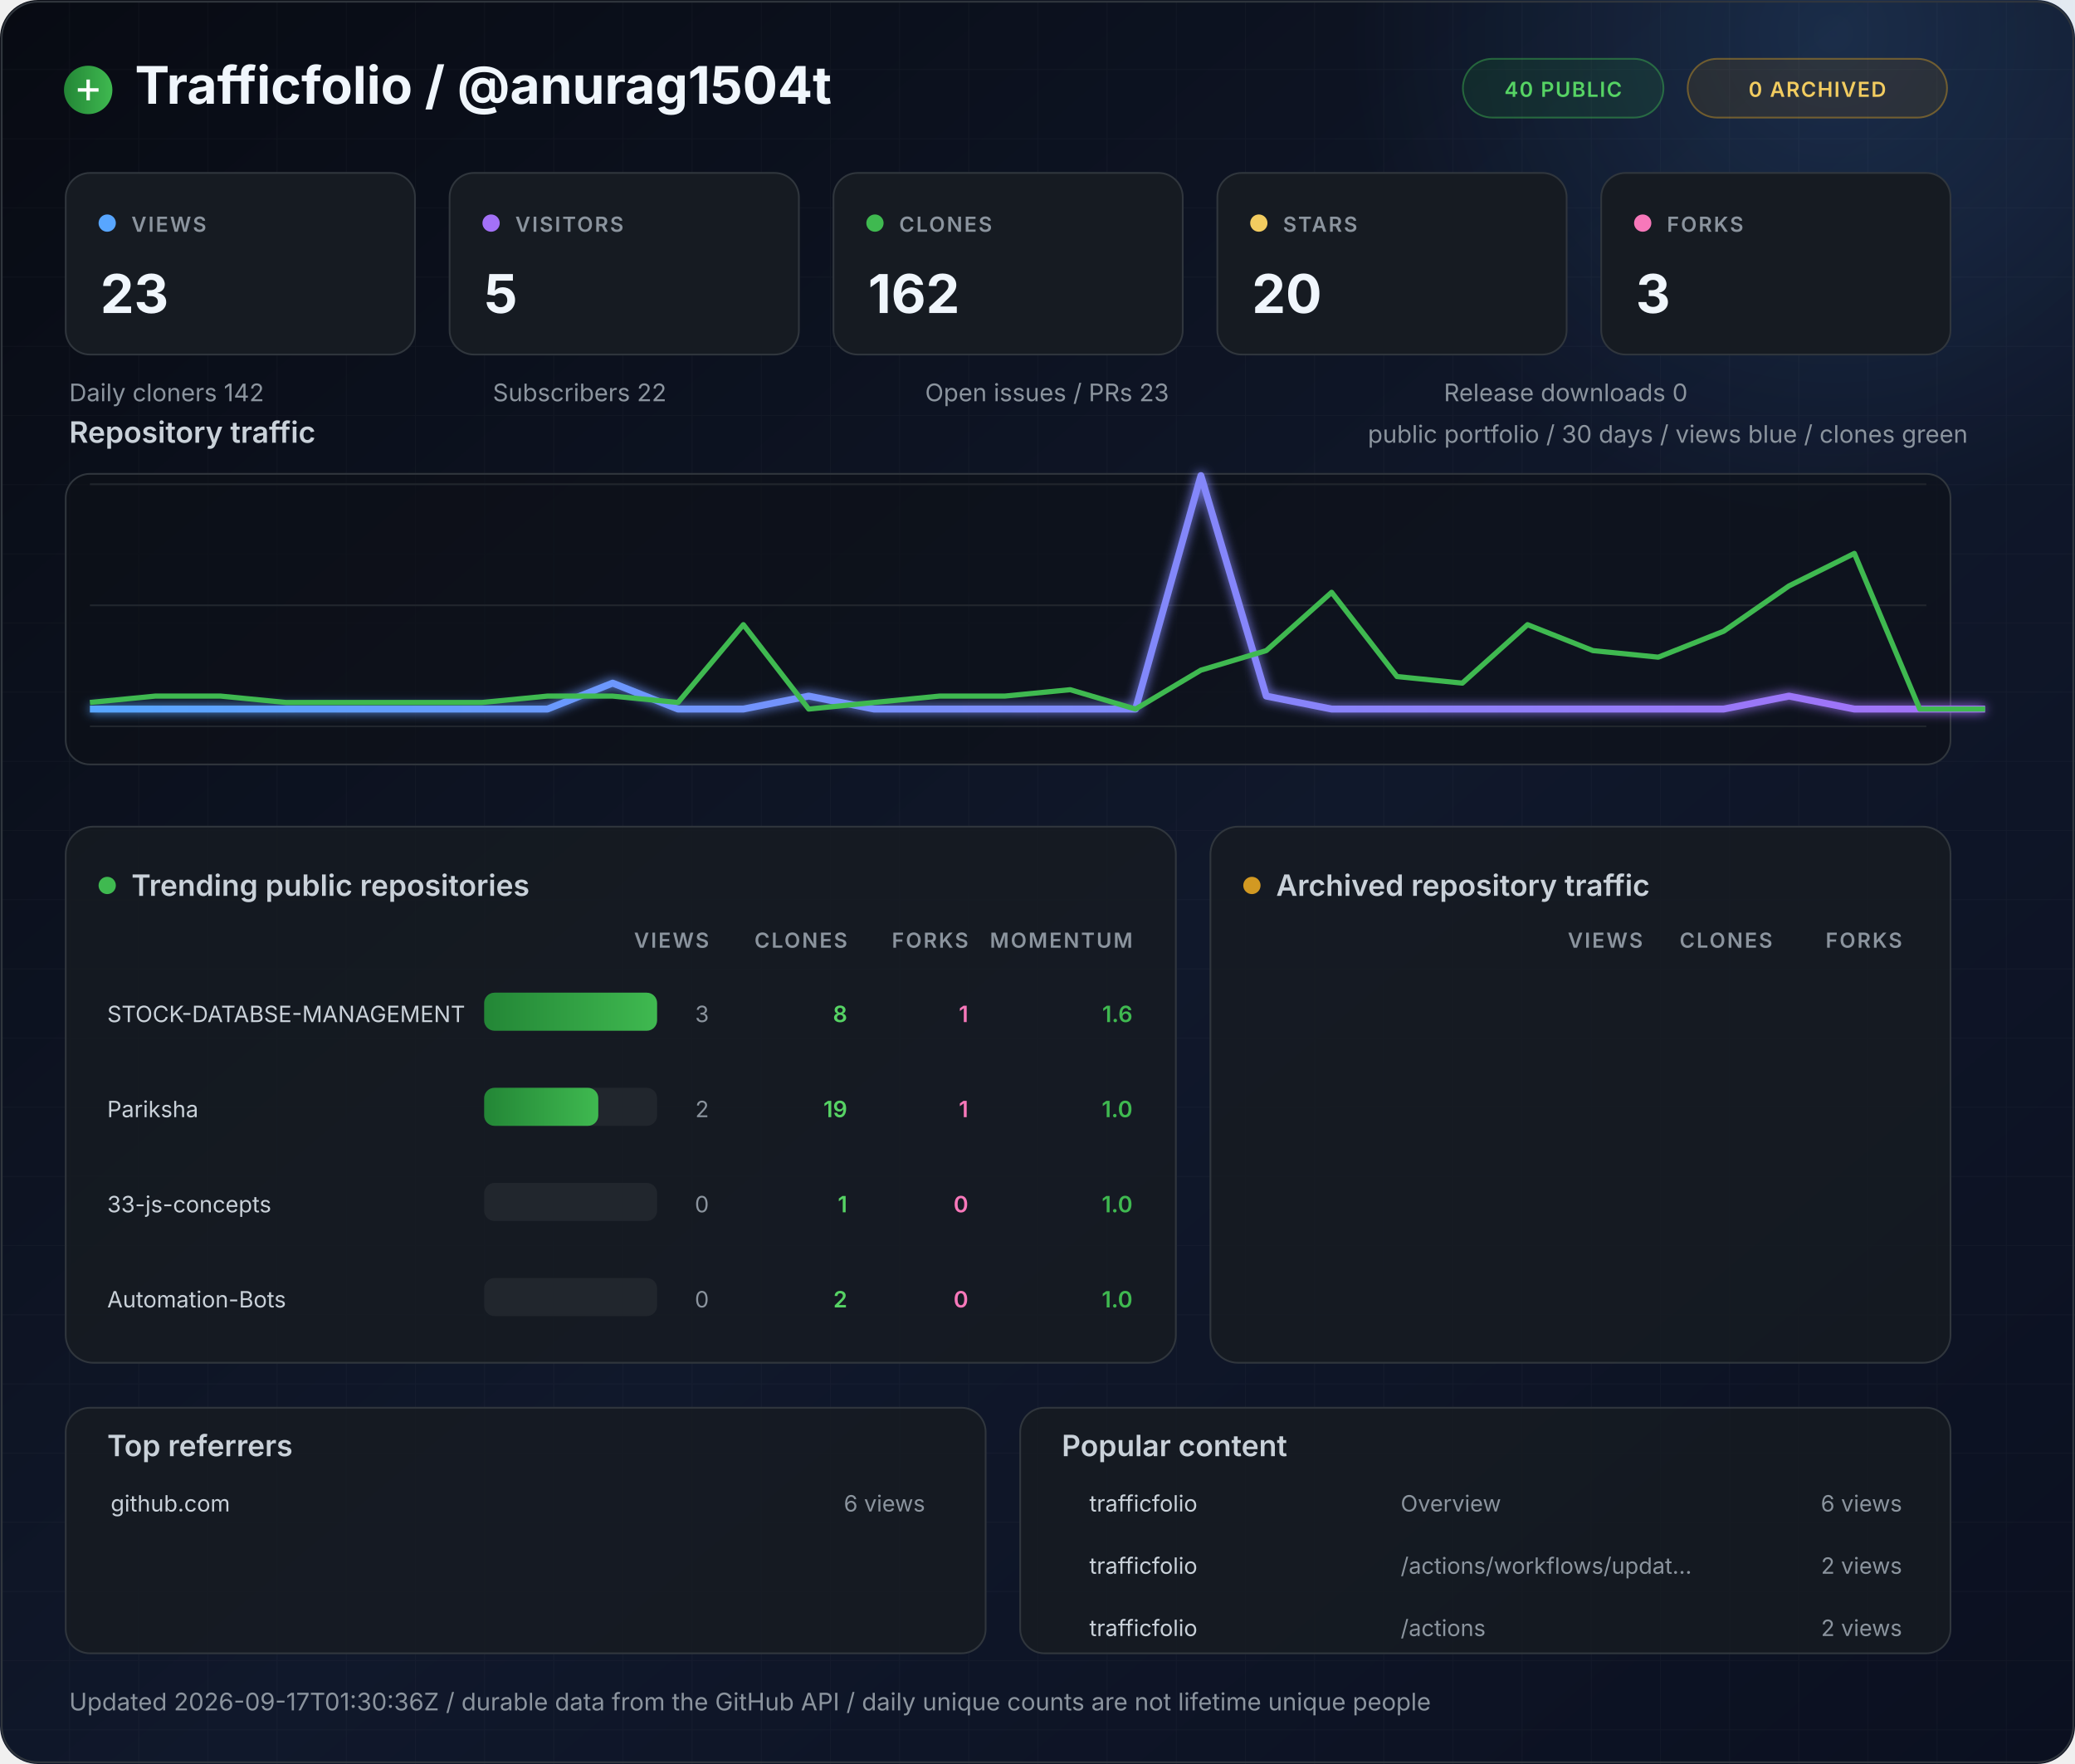
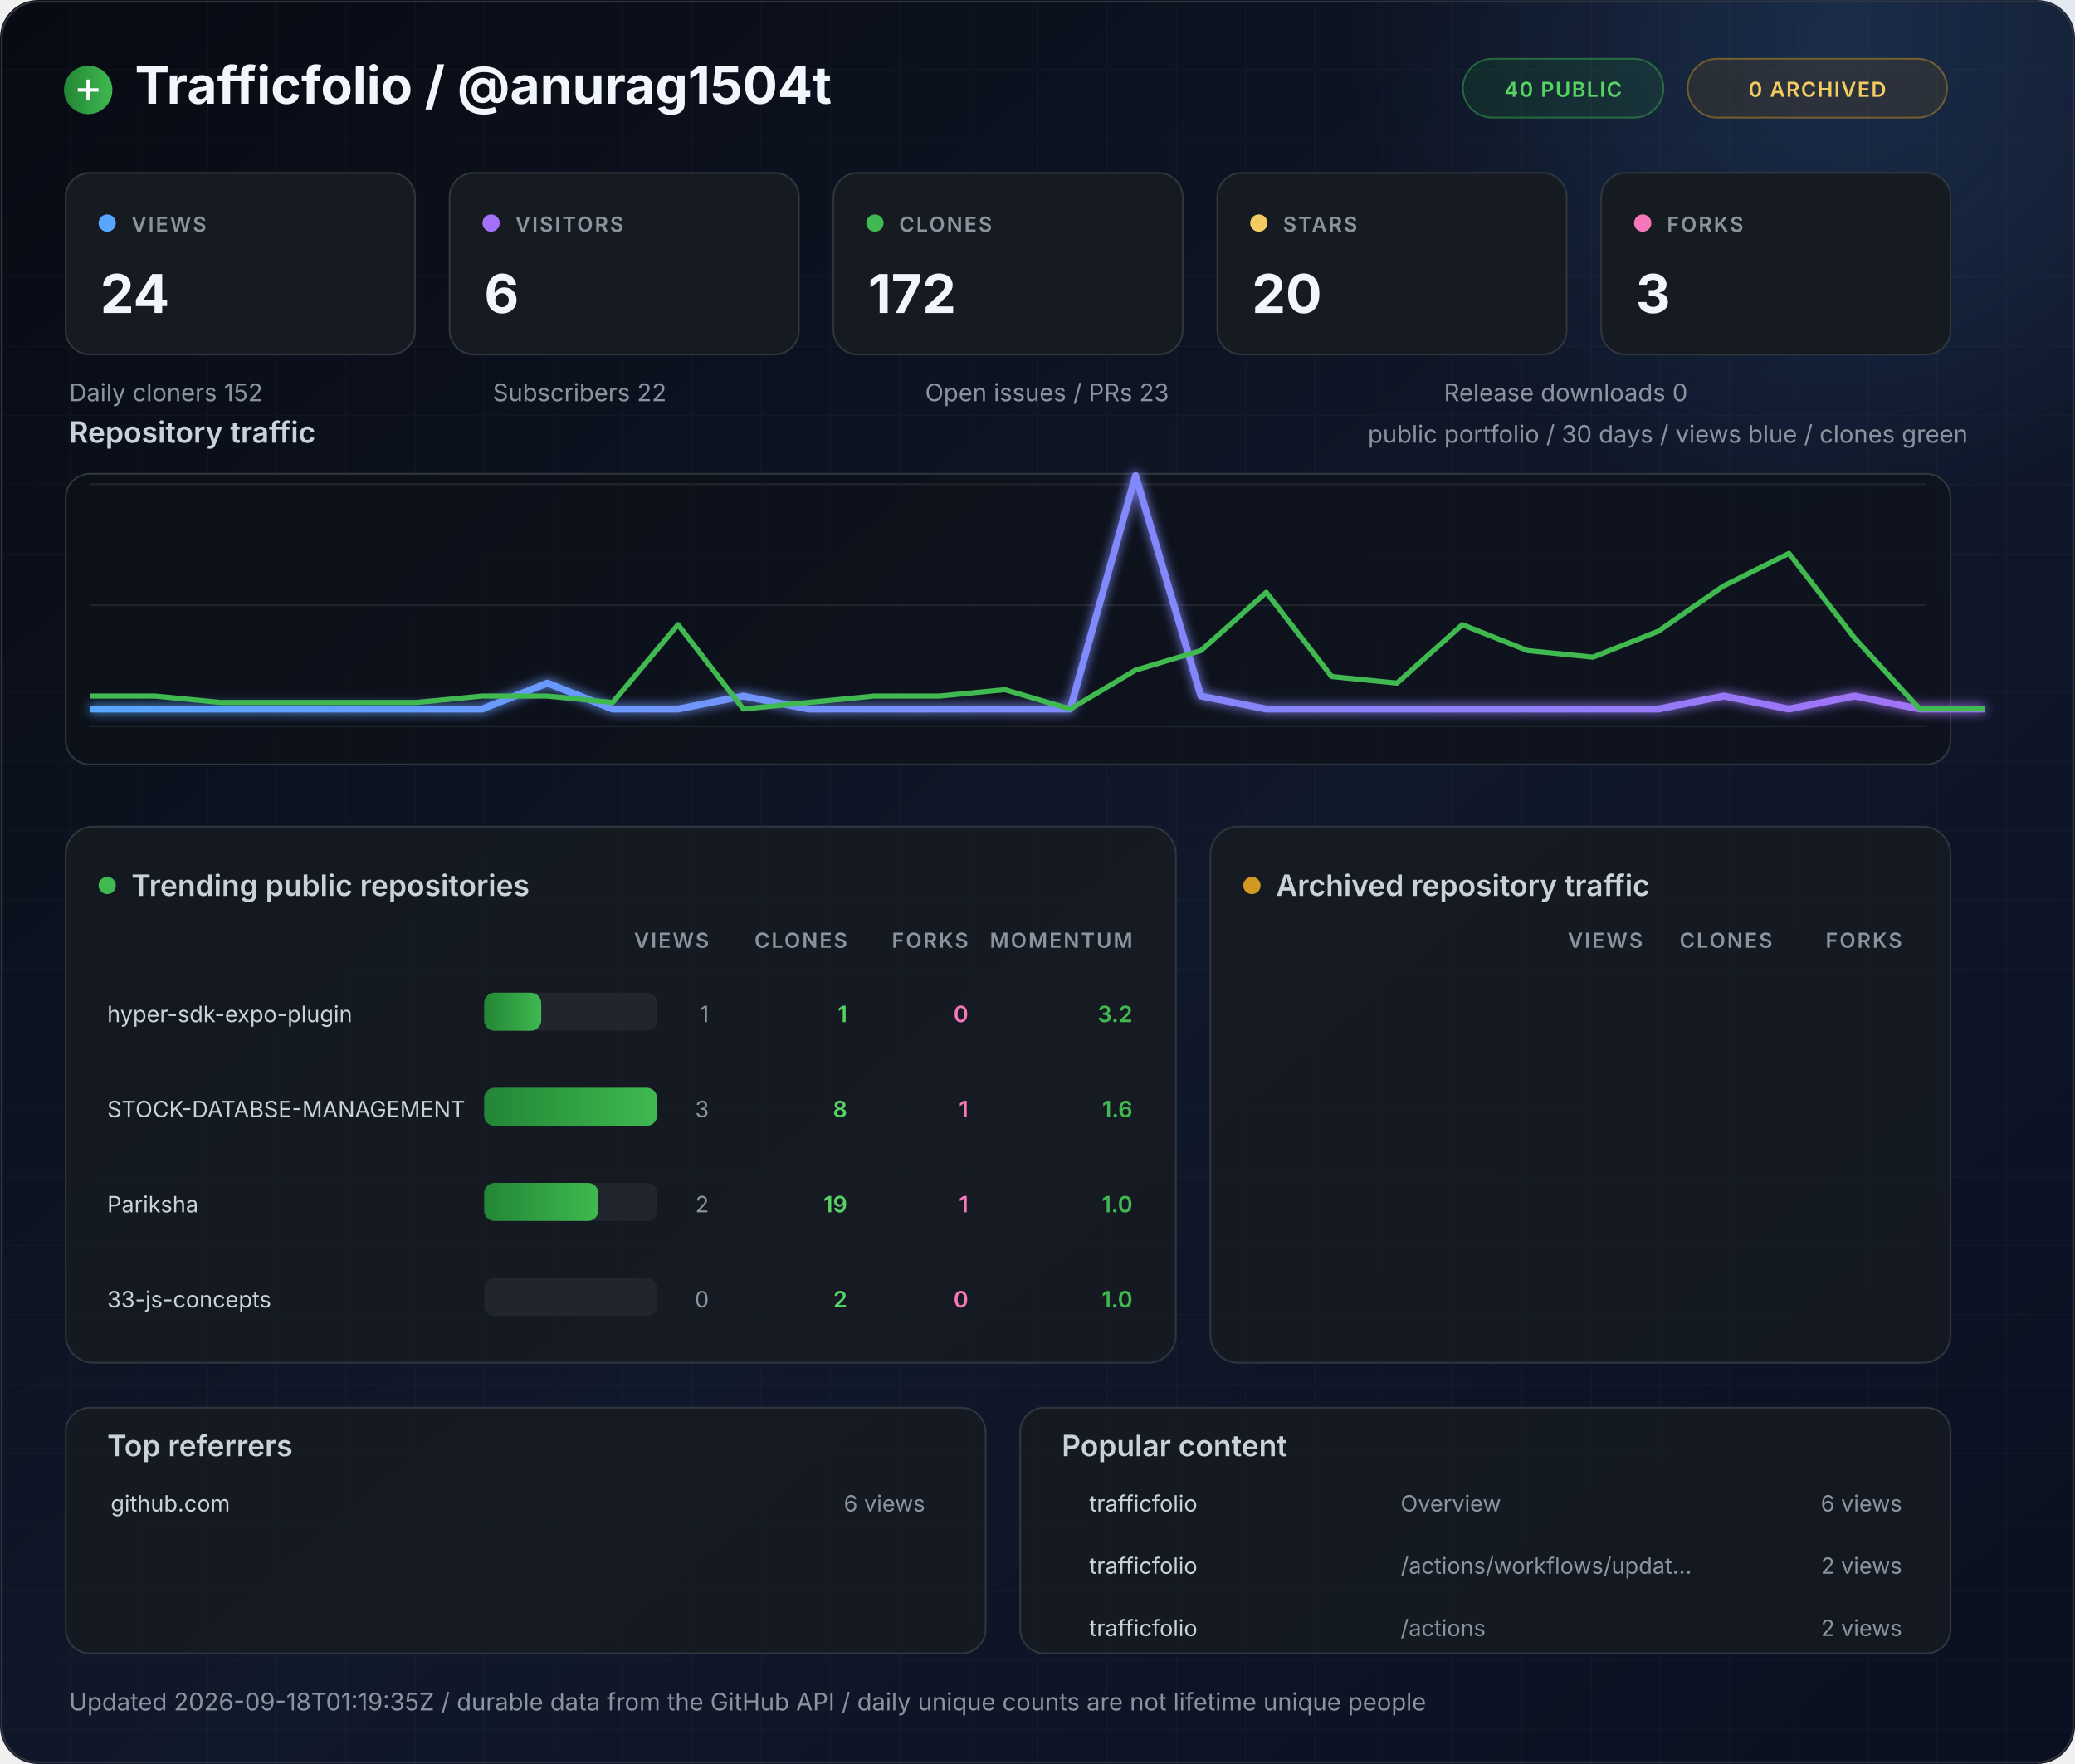
<svg xmlns="http://www.w3.org/2000/svg" width="1200" height="1020" viewBox="0 0 1200 1020" role="img" aria-label="Trafficfolio GitHub analytics dashboard for anurag1504t">
  <defs>
    <linearGradient id="bg" x1="0" y1="0" x2="1" y2="1">
      <stop stop-color="#080b13" />
      <stop offset=".55" stop-color="#10182b" />
      <stop offset="1" stop-color="#0b1020" />
    </linearGradient>
    <linearGradient id="line" x1="0" y1="0" x2="1" y2="0">
      <stop stop-color="#58a6ff" />
      <stop offset="1" stop-color="#a371f7" />
    </linearGradient>
    <linearGradient id="bar" x1="0" y1="0" x2="1" y2="0">
      <stop stop-color="#238636" />
      <stop offset="1" stop-color="#3fb950" />
    </linearGradient>
    <linearGradient id="archiveBar" x1="0" y1="0" x2="1" y2="0">
      <stop stop-color="#9e6a03" />
      <stop offset="1" stop-color="#f2cc60" />
    </linearGradient>
    <radialGradient id="ambient">
      <stop stop-color="#58a6ff" stop-opacity=".16" />
      <stop offset="1" stop-color="#58a6ff" stop-opacity="0" />
    </radialGradient>
    <pattern id="grid" width="40" height="40" patternUnits="userSpaceOnUse">
      <path d="M40 0H0V40" fill="none" stroke="#ffffff" stroke-opacity=".025" />
    </pattern>
    <filter id="glow">
      <feGaussianBlur stdDeviation="3" result="b" />
      <feMerge>
        <feMergeNode in="b" />
        <feMergeNode in="SourceGraphic" />
      </feMerge>
    </filter>
    <style>
    .title{font:750 30px -apple-system,BlinkMacSystemFont,"Segoe UI",sans-serif;fill:#f0f6fc}
    .subtitle{font:14px -apple-system,BlinkMacSystemFont,"Segoe UI",sans-serif;fill:#8b949e}
    .label{font:600 12px -apple-system,BlinkMacSystemFont,"Segoe UI",sans-serif;fill:#8b949e;letter-spacing:1px}
    .metric{font:700 31px -apple-system,BlinkMacSystemFont,"Segoe UI",sans-serif;fill:#f0f6fc}
    .section{font:600 17px -apple-system,BlinkMacSystemFont,"Segoe UI",sans-serif;fill:#c9d1d9}
    .repo,.value,.trend,.archive,.clone,.fork{font:13px -apple-system,BlinkMacSystemFont,"Segoe UI",sans-serif;fill:#c9d1d9}
    .value{fill:#8b949e} .trend{fill:#3fb950;font-weight:600} .archive{fill:#d29922}
    .clone{fill:#56d364;font-weight:600} .fork{fill:#f778ba;font-weight:600}
    .pill{font:600 12px -apple-system,BlinkMacSystemFont,"Segoe UI",sans-serif;letter-spacing:.7px}
  </style>
  </defs>
  <rect width="1200" height="1020" rx="22" fill="url(#bg)" />
  <rect width="1200" height="1020" rx="22" fill="url(#grid)" />
  <circle cx="1060" cy="20" r="280" fill="url(#ambient)" />
  <rect x="1" y="1" width="1198" height="1018" rx="21" fill="none" stroke="#30363d" />
  <circle cx="51" cy="52" r="14" fill="url(#bar)" />
  <path d="M45 52h12M51 46v12" stroke="#fff" stroke-width="2" />
  <text x="78" y="60" class="title">Trafficfolio / @anurag1504t</text>
  <rect x="846" y="34" width="116" height="34" rx="17" fill="#238636" fill-opacity=".16" stroke="#3fb950" stroke-opacity=".45" />
  <text x="904" y="56" text-anchor="middle" class="pill" fill="#56d364">40 PUBLIC</text>
  <rect x="976" y="34" width="150" height="34" rx="17" fill="#9e6a03" fill-opacity=".14" stroke="#d29922" stroke-opacity=".45" />
  <text x="1051" y="56" text-anchor="middle" class="pill" fill="#f2cc60">0 ARCHIVED</text>
  <rect x="38" y="100" width="202" height="105" rx="14" fill="#161b22" stroke="#30363d" />
  <circle cx="62" cy="129" r="5" fill="#58a6ff" />
  <text x="76" y="134" class="label">VIEWS</text>
-   <text x="58" y="181" class="metric">23</text>
+   <text x="58" y="181" class="metric">24</text>
  <rect x="260" y="100" width="202" height="105" rx="14" fill="#161b22" stroke="#30363d" />
  <circle cx="284" cy="129" r="5" fill="#a371f7" />
  <text x="298" y="134" class="label">VISITORS</text>
-   <text x="280" y="181" class="metric">5</text>
+   <text x="280" y="181" class="metric">6</text>
  <rect x="482" y="100" width="202" height="105" rx="14" fill="#161b22" stroke="#30363d" />
  <circle cx="506" cy="129" r="5" fill="#3fb950" />
  <text x="520" y="134" class="label">CLONES</text>
-   <text x="502" y="181" class="metric">162</text>
+   <text x="502" y="181" class="metric">172</text>
  <rect x="704" y="100" width="202" height="105" rx="14" fill="#161b22" stroke="#30363d" />
  <circle cx="728" cy="129" r="5" fill="#f2cc60" />
  <text x="742" y="134" class="label">STARS</text>
  <text x="724" y="181" class="metric">20</text>
  <rect x="926" y="100" width="202" height="105" rx="14" fill="#161b22" stroke="#30363d" />
  <circle cx="950" cy="129" r="5" fill="#f778ba" />
  <text x="964" y="134" class="label">FORKS</text>
  <text x="946" y="181" class="metric">3</text>
-   <text x="40" y="232" class="subtitle">Daily cloners 142</text>
+   <text x="40" y="232" class="subtitle">Daily cloners 152</text>
  <text x="285" y="232" class="subtitle">Subscribers 22</text>
  <text x="535" y="232" class="subtitle">Open issues / PRs 23</text>
  <text x="835" y="232" class="subtitle">Release downloads 0</text>
  <text x="40" y="256" class="section">Repository traffic</text>
  <text x="1138" y="256" text-anchor="end" class="subtitle">public portfolio / 30 days / views blue / clones green</text>
  <rect x="38" y="274" width="1090" height="168" rx="14" fill="#0d1117" fill-opacity=".62" stroke="#30363d" />
  <line x1="52" y1="420" x2="1114" y2="420" stroke="#21262d" />
  <line x1="52" y1="350" x2="1114" y2="350" stroke="#21262d" />
  <line x1="52" y1="280" x2="1114" y2="280" stroke="#21262d" />
-   <polyline points="52.0,410.0 89.8,410.0 127.6,410.0 165.4,410.0 203.2,410.0 241.0,410.0 278.8,410.0 316.6,410.0 354.3,395.0 392.1,410.0 429.9,410.0 467.7,402.5 505.5,410.0 543.3,410.0 581.1,410.0 618.9,410.0 656.7,410.0 694.5,275.0 732.3,402.5 770.1,410.0 807.9,410.0 845.7,410.0 883.4,410.0 921.2,410.0 959.0,410.0 996.8,410.0 1034.6,402.5 1072.4,410.0 1110.2,410.0 1148.0,410.0" fill="none" stroke="url(#line)" stroke-width="4" stroke-linejoin="round" filter="url(#glow)" />
-   <polyline points="52.0,406.2 89.8,402.5 127.6,402.5 165.4,406.2 203.2,406.2 241.0,406.2 278.8,406.2 316.6,402.5 354.3,402.5 392.1,406.2 429.9,361.2 467.7,410.0 505.5,406.2 543.3,402.5 581.1,402.5 618.9,398.8 656.7,410.0 694.5,387.5 732.3,376.2 770.1,342.5 807.9,391.2 845.7,395.0 883.4,361.2 921.2,376.2 959.0,380.0 996.8,365.0 1034.6,338.8 1072.4,320.0 1110.2,410.0 1148.0,410.0" fill="none" stroke="#3fb950" stroke-width="3" stroke-linejoin="round" />
+   <polyline points="52.0,410.0 89.8,410.0 127.6,410.0 165.4,410.0 203.2,410.0 241.0,410.0 278.8,410.0 316.6,395.0 354.3,410.0 392.1,410.0 429.9,402.5 467.7,410.0 505.5,410.0 543.3,410.0 581.1,410.0 618.9,410.0 656.7,275.0 694.5,402.5 732.3,410.0 770.1,410.0 807.9,410.0 845.7,410.0 883.4,410.0 921.2,410.0 959.0,410.0 996.8,402.5 1034.6,410.0 1072.4,402.5 1110.2,410.0 1148.0,410.0" fill="none" stroke="url(#line)" stroke-width="4" stroke-linejoin="round" filter="url(#glow)" />
+   <polyline points="52.0,402.5 89.8,402.5 127.6,406.2 165.4,406.2 203.2,406.2 241.0,406.2 278.8,402.5 316.6,402.5 354.3,406.2 392.1,361.2 429.9,410.0 467.7,406.2 505.5,402.5 543.3,402.5 581.1,398.8 618.9,410.0 656.7,387.5 694.5,376.2 732.3,342.5 770.1,391.2 807.9,395.0 845.7,361.2 883.4,376.2 921.2,380.0 959.0,365.0 996.8,338.8 1034.6,320.0 1072.4,368.8 1110.2,410.0 1148.0,410.0" fill="none" stroke="#3fb950" stroke-width="3" stroke-linejoin="round" />
  <rect x="38" y="478" width="642" height="310" rx="16" fill="#161b22" fill-opacity=".82" stroke="#30363d" />
  <circle cx="62" cy="512" r="5" fill="#3fb950" />
  <text x="76" y="518" class="section">Trending public repositories</text>
  <text x="410" y="548" text-anchor="end" class="label">VIEWS</text>
  <text x="490" y="548" text-anchor="end" class="label">CLONES</text>
  <text x="560" y="548" text-anchor="end" class="label">FORKS</text>
  <text x="655" y="548" text-anchor="end" class="label">MOMENTUM</text>
-   <text x="62" y="591" class="repo">STOCK-DATABSE-MANAGEMENT</text>
+   <text x="62" y="591" class="repo">hyper-sdk-expo-plugin</text>
  <rect x="280" y="574" width="100" height="22" rx="6" fill="#21262d" />
-   <rect x="280" y="574" width="100" height="22" rx="6" fill="url(#bar)" />
-   <text x="410" y="591" text-anchor="end" class="value">3</text>
-   <text x="490" y="591" text-anchor="end" class="clone">8</text>
-   <text x="560" y="591" text-anchor="end" class="fork">1</text>
-   <text x="655" y="591" text-anchor="end" class="trend">1.6</text>
-   <text x="62" y="646" class="repo">Pariksha</text>
+   <rect x="280" y="574" width="33" height="22" rx="6" fill="url(#bar)" />
+   <text x="410" y="591" text-anchor="end" class="value">1</text>
+   <text x="490" y="591" text-anchor="end" class="clone">1</text>
+   <text x="560" y="591" text-anchor="end" class="fork">0</text>
+   <text x="655" y="591" text-anchor="end" class="trend">3.2</text>
+   <text x="62" y="646" class="repo">STOCK-DATABSE-MANAGEMENT</text>
  <rect x="280" y="629" width="100" height="22" rx="6" fill="#21262d" />
-   <rect x="280" y="629" width="66" height="22" rx="6" fill="url(#bar)" />
-   <text x="410" y="646" text-anchor="end" class="value">2</text>
-   <text x="490" y="646" text-anchor="end" class="clone">19</text>
+   <rect x="280" y="629" width="100" height="22" rx="6" fill="url(#bar)" />
+   <text x="410" y="646" text-anchor="end" class="value">3</text>
+   <text x="490" y="646" text-anchor="end" class="clone">8</text>
  <text x="560" y="646" text-anchor="end" class="fork">1</text>
-   <text x="655" y="646" text-anchor="end" class="trend">1.0</text>
-   <text x="62" y="701" class="repo">33-js-concepts</text>
+   <text x="655" y="646" text-anchor="end" class="trend">1.6</text>
+   <text x="62" y="701" class="repo">Pariksha</text>
  <rect x="280" y="684" width="100" height="22" rx="6" fill="#21262d" />
-   <rect x="280" y="684" width="0" height="22" rx="6" fill="url(#bar)" />
-   <text x="410" y="701" text-anchor="end" class="value">0</text>
-   <text x="490" y="701" text-anchor="end" class="clone">1</text>
-   <text x="560" y="701" text-anchor="end" class="fork">0</text>
+   <rect x="280" y="684" width="66" height="22" rx="6" fill="url(#bar)" />
+   <text x="410" y="701" text-anchor="end" class="value">2</text>
+   <text x="490" y="701" text-anchor="end" class="clone">19</text>
+   <text x="560" y="701" text-anchor="end" class="fork">1</text>
  <text x="655" y="701" text-anchor="end" class="trend">1.0</text>
-   <text x="62" y="756" class="repo">Automation-Bots</text>
+   <text x="62" y="756" class="repo">33-js-concepts</text>
  <rect x="280" y="739" width="100" height="22" rx="6" fill="#21262d" />
  <rect x="280" y="739" width="0" height="22" rx="6" fill="url(#bar)" />
  <text x="410" y="756" text-anchor="end" class="value">0</text>
  <text x="490" y="756" text-anchor="end" class="clone">2</text>
  <text x="560" y="756" text-anchor="end" class="fork">0</text>
  <text x="655" y="756" text-anchor="end" class="trend">1.0</text>
  <rect x="700" y="478" width="428" height="310" rx="16" fill="#161b22" fill-opacity=".82" stroke="#30363d" />
  <circle cx="724" cy="512" r="5" fill="#d29922" />
  <text x="738" y="518" class="section">Archived repository traffic</text>
  <text x="950" y="548" text-anchor="end" class="label">VIEWS</text>
  <text x="1025" y="548" text-anchor="end" class="label">CLONES</text>
  <text x="1100" y="548" text-anchor="end" class="label">FORKS</text>
  <rect x="38" y="814" width="532" height="142" rx="14" fill="#161b22" fill-opacity=".82" stroke="#30363d" />
  <text x="62" y="842" class="section">Top referrers</text>
  <text x="64" y="874" class="repo">github.com</text>
  <text x="535" y="874" text-anchor="end" class="value">6 views</text>
  <rect x="590" y="814" width="538" height="142" rx="14" fill="#161b22" fill-opacity=".82" stroke="#30363d" />
  <text x="614" y="842" class="section">Popular content</text>
  <text x="630" y="874" class="repo">trafficfolio</text>
  <text x="810" y="874" class="value">Overview</text>
  <text x="1100" y="874" text-anchor="end" class="value">6 views</text>
  <text x="630" y="910" class="repo">trafficfolio</text>
  <text x="810" y="910" class="value">/actions/workflows/updat...</text>
  <text x="1100" y="910" text-anchor="end" class="value">2 views</text>
  <text x="630" y="946" class="repo">trafficfolio</text>
  <text x="810" y="946" class="value">/actions</text>
  <text x="1100" y="946" text-anchor="end" class="value">2 views</text>
-   <text x="40" y="989" class="subtitle">Updated 2026-09-17T01:30:36Z / durable data from the GitHub API / daily unique counts are not lifetime unique people</text>
+   <text x="40" y="989" class="subtitle">Updated 2026-09-18T01:19:35Z / durable data from the GitHub API / daily unique counts are not lifetime unique people</text>
</svg>
